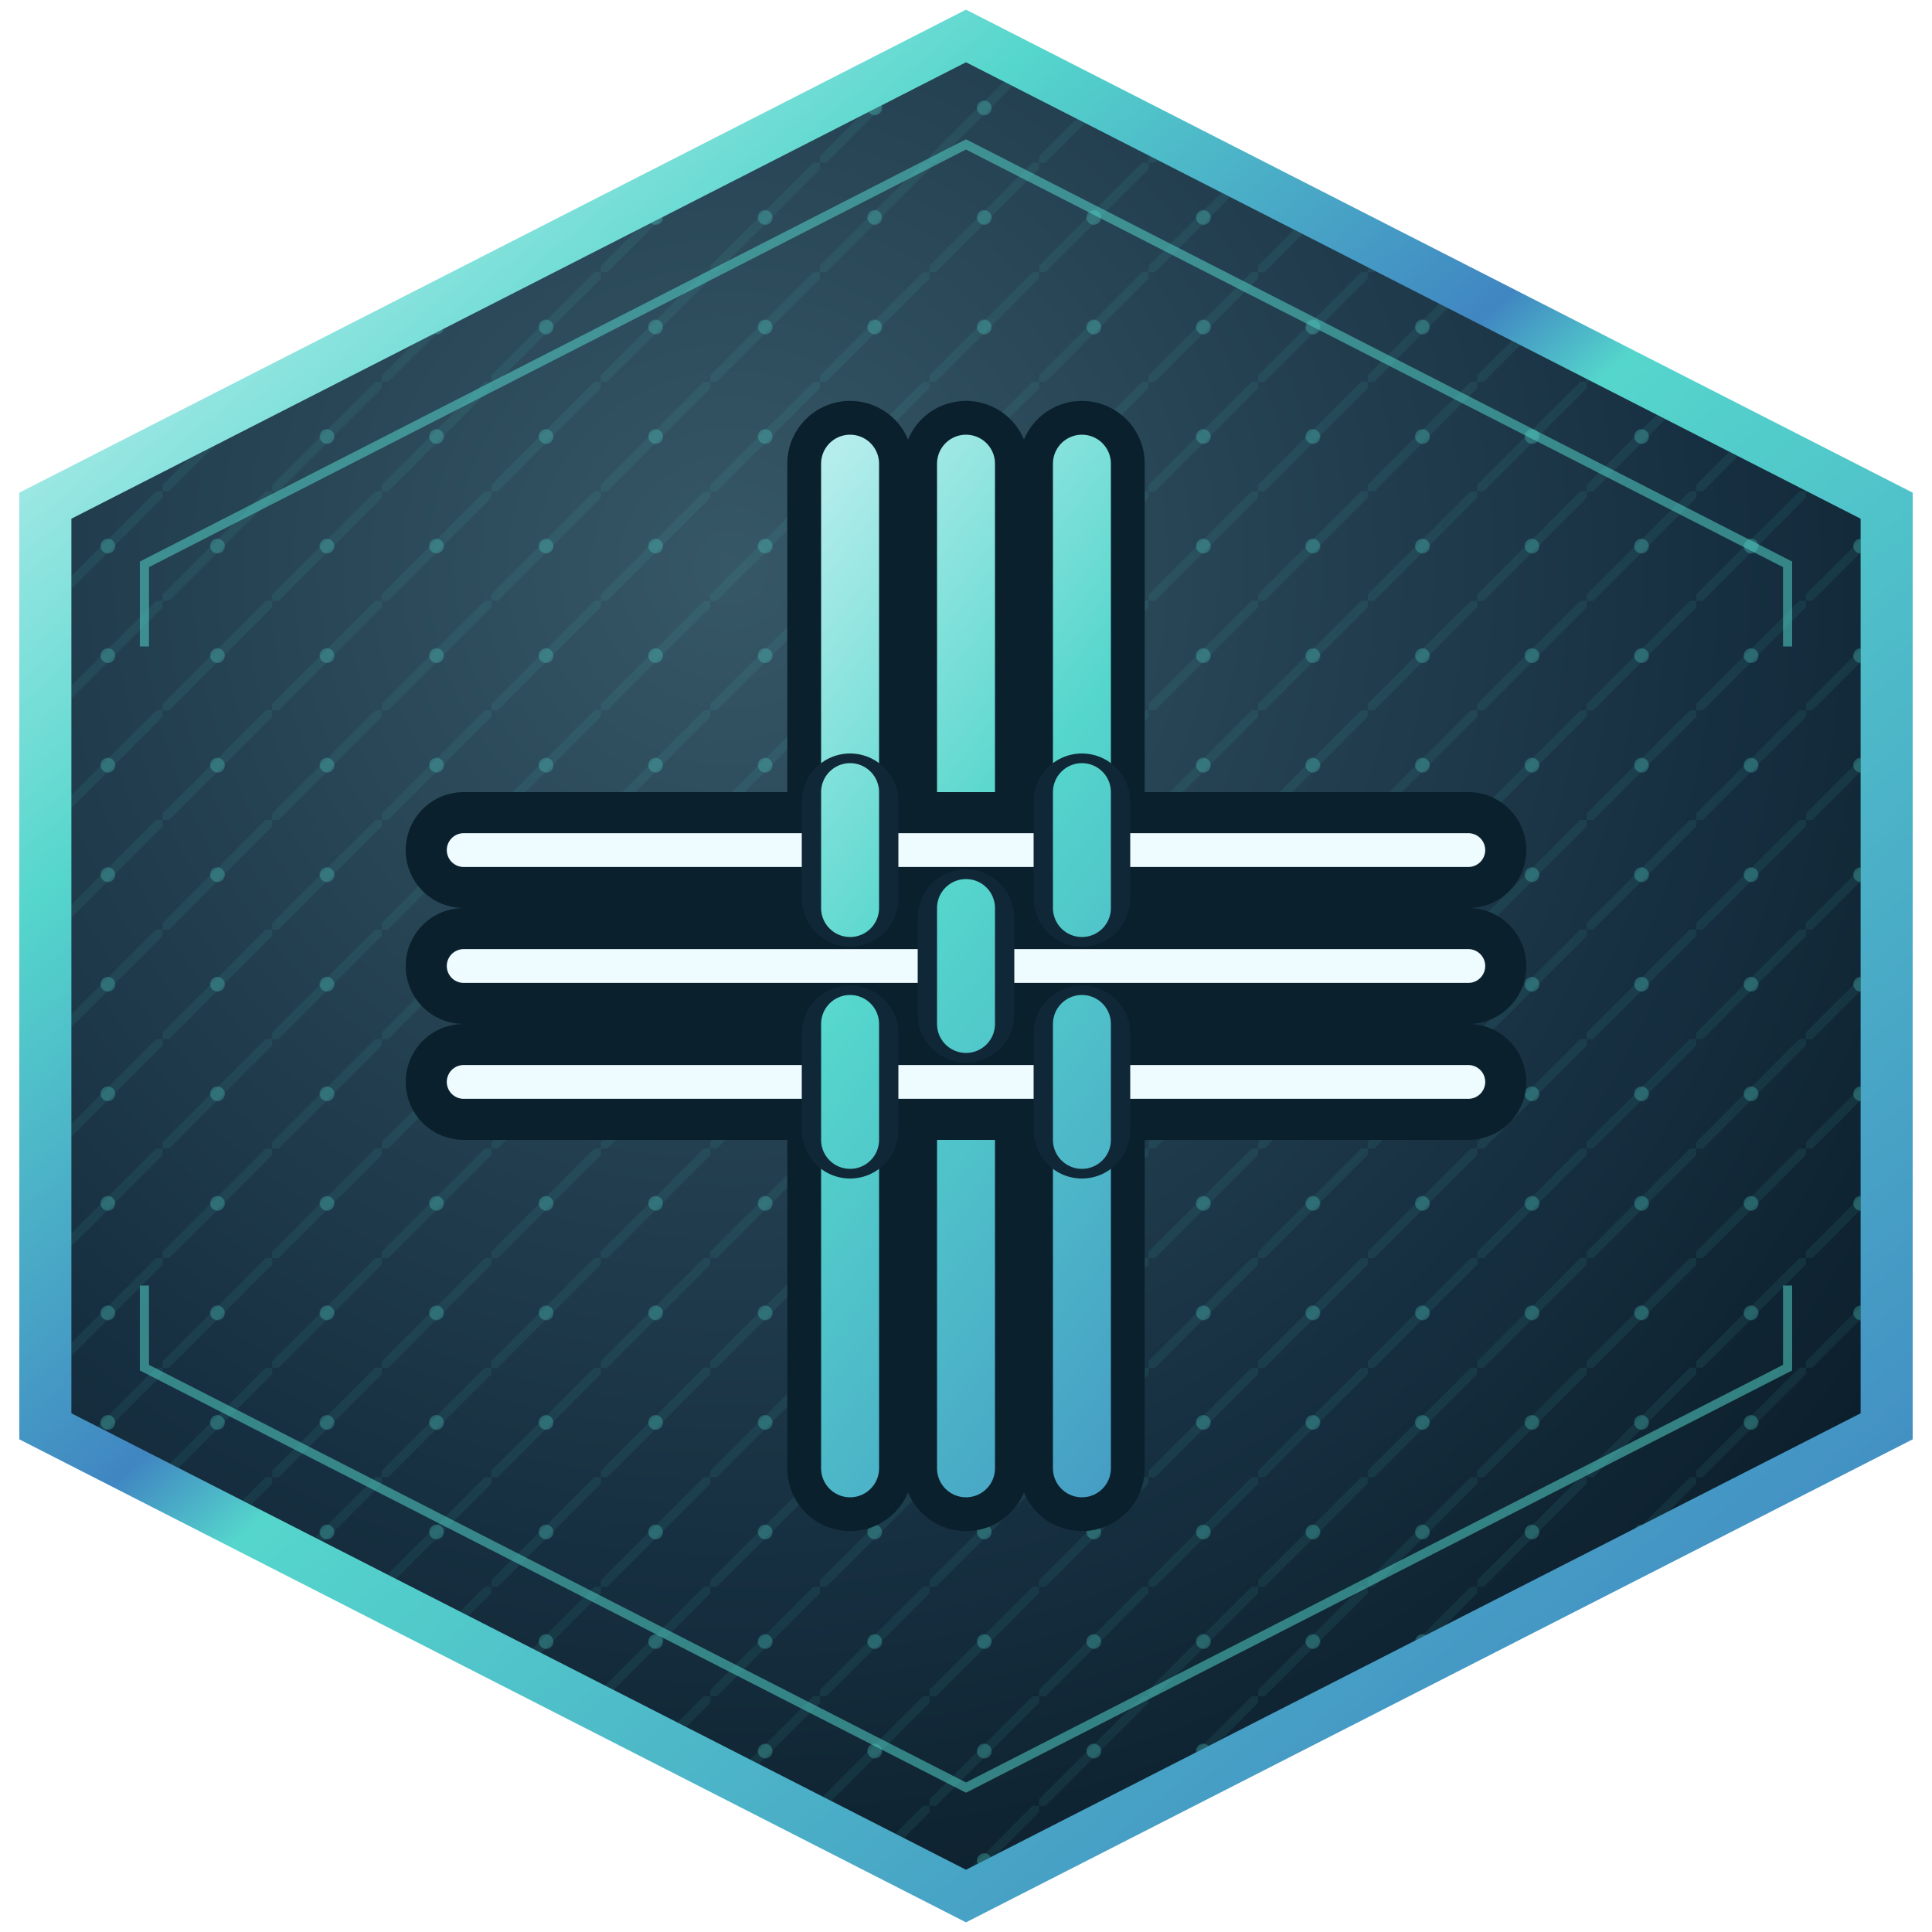
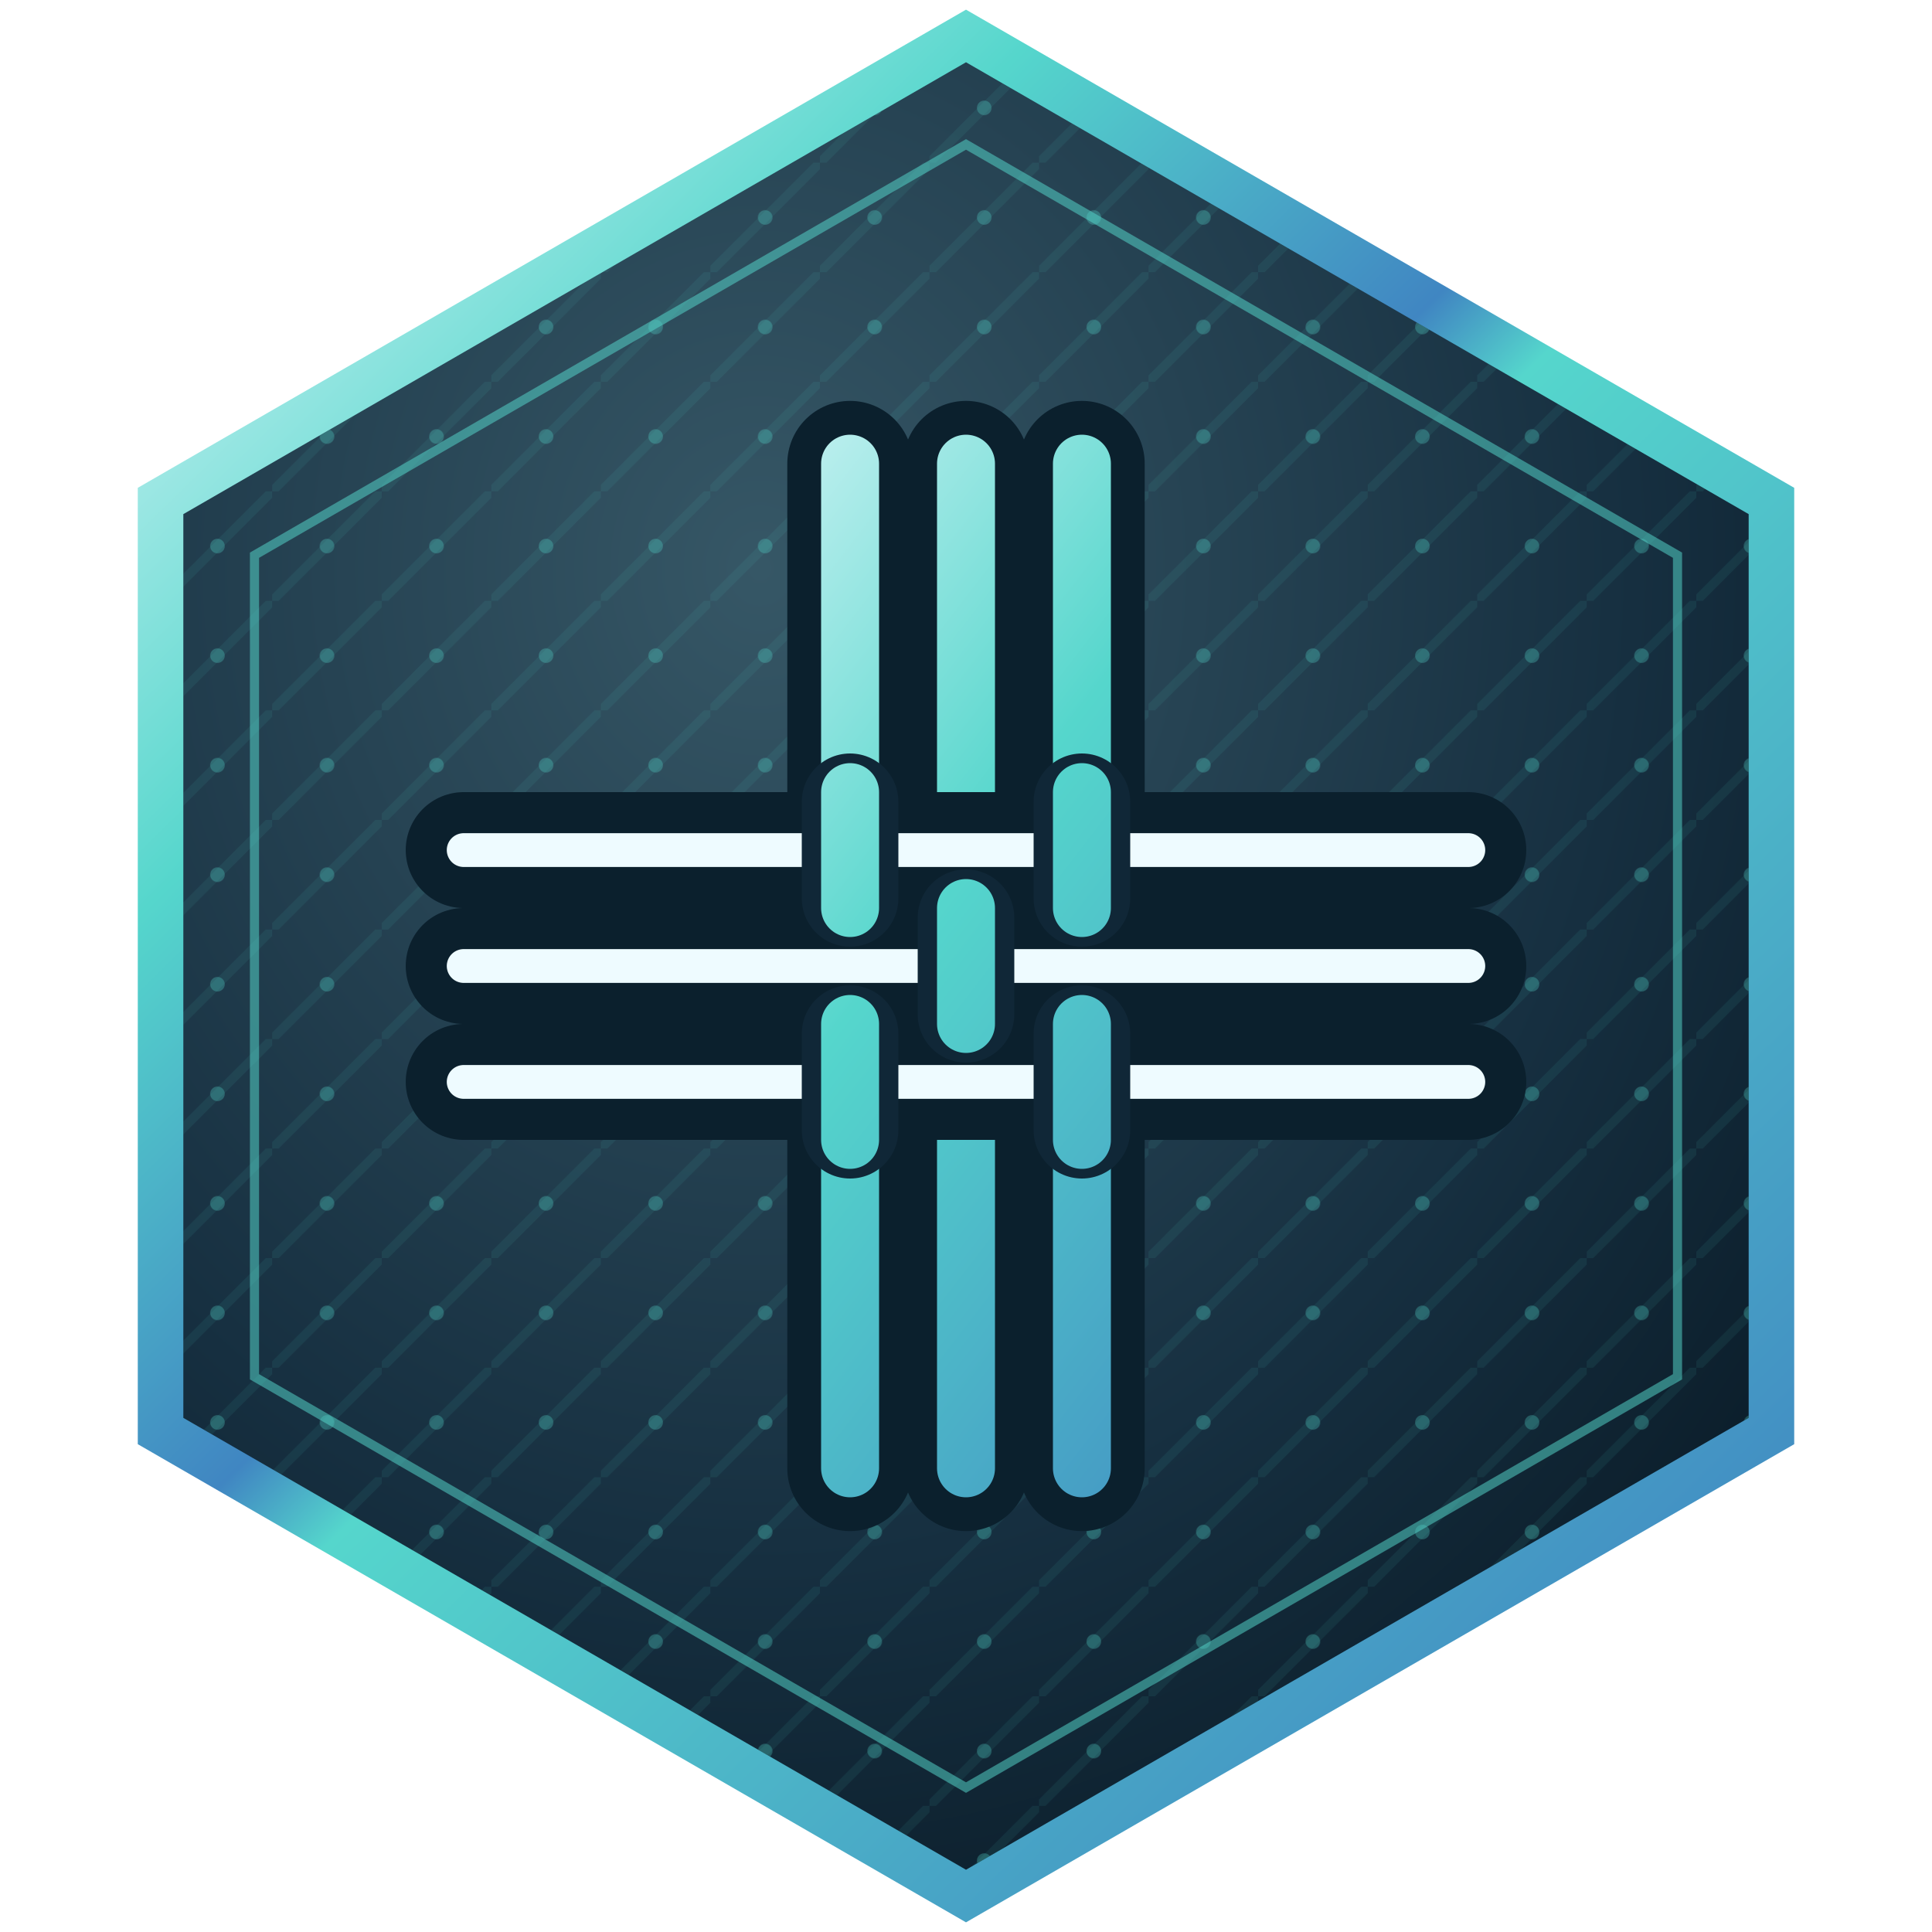
<svg xmlns="http://www.w3.org/2000/svg" width="200" height="200" viewBox="0 0 200 200" role="img" aria-labelledby="title desc">
  <defs>
    <linearGradient id="metal" x2=".82" y2="1">
      <stop stop-color="#effbff" />
      <stop offset=".28" stop-color="#55d6cc" />
      <stop offset=".48" stop-color="#4086c2" />
      <stop offset=".53" stop-color="#55d6cc" />
      <stop offset="1" stop-color="#4086c2" />
    </linearGradient>
    <linearGradient id="light" gradientUnits="userSpaceOnUse" x1="48" y1="60" x2="152" y2="140">
      <stop stop-color="#effbff" />
      <stop offset=".45" stop-color="#55d6cc" />
      <stop offset="1" stop-color="#4086c2" />
    </linearGradient>
    <radialGradient id="field" cx=".37" cy=".28" r=".85">
      <stop stop-color="#365766" />
      <stop offset=".65" stop-color="#162f40" />
      <stop offset="1" stop-color="#091a26" />
    </radialGradient>
    <pattern id="etch" width="12" height="12" patternUnits="userSpaceOnUse">
      <path d="M0 12 12 0" stroke="#55d6cc" stroke-opacity=".08" />
      <circle cx="6" cy="6" r=".8" fill="#55d6cc" opacity=".3" />
    </pattern>
  </defs>
-   <path d="M100 1 198 51v98l-98 50-98-50V51Z" fill="url(#metal)" />
+   <path d="M100 1 185.737 50.5 185.737 149.5 100 199 14.263 149.5 14.263 50.5Z" fill="url(#metal)" />
  <g transform="translate(100 100) scale(.945) translate(-100 -100)">
-     <path d="M100 1 198 51v98l-98 50-98-50V51Z" fill="url(#field)" />
-     <path d="M100 1 198 51v98l-98 50-98-50V51Z" fill="url(#etch)" />
-     <path d="M10 65v-9l90-46 90 46v9M10 135v9l90 46 90-46v-9" fill="none" stroke="#55d6cc" opacity=".52" />
+     <path d="M100 1 185.737 50.5 185.737 149.5 100 199 14.263 149.5 14.263 50.5Z" fill="url(#field)" />
+     <path d="M100 1 185.737 50.5 185.737 149.5 100 199 14.263 149.5 14.263 50.5Z" fill="url(#etch)" />
+     <path d="M100 10 177.942 55 177.942 145 100 190 22.058 145 22.058 55Z" fill="none" stroke="#55d6cc" opacity=".52" />
  </g>
  <g fill="none" stroke-linejoin="round" stroke-linecap="round">
    <path d="M88 48v104" stroke="#0b202d" stroke-width="13" />
    <path d="M88 48v104" stroke="url(#light)" stroke-width="6" />
    <path d="M100 48v104" stroke="#0b202d" stroke-width="13" />
    <path d="M100 48v104" stroke="url(#light)" stroke-width="6" />
    <path d="M112 48v104" stroke="#0b202d" stroke-width="13" />
    <path d="M112 48v104" stroke="url(#light)" stroke-width="6" />
    <path d="M48 88h104" stroke="#0b202d" stroke-width="12" />
    <path d="M48 88h104" stroke="#eefbff" stroke-width="3.5" />
    <path d="M48 100h104" stroke="#0b202d" stroke-width="12" />
    <path d="M48 100h104" stroke="#eefbff" stroke-width="3.5" />
    <path d="M48 112h104" stroke="#0b202d" stroke-width="12" />
    <path d="M48 112h104" stroke="#eefbff" stroke-width="3.5" />
    <path d="M88 83v10" stroke="#102737" stroke-width="10" />
    <path d="M88 82v12" stroke="url(#light)" stroke-width="6" />
    <path d="M112 83v10" stroke="#102737" stroke-width="10" />
    <path d="M112 82v12" stroke="url(#light)" stroke-width="6" />
    <path d="M100 95v10" stroke="#102737" stroke-width="10" />
    <path d="M100 94v12" stroke="url(#light)" stroke-width="6" />
    <path d="M88 107v10" stroke="#102737" stroke-width="10" />
    <path d="M88 106v12" stroke="url(#light)" stroke-width="6" />
    <path d="M112 107v10" stroke="#102737" stroke-width="10" />
    <path d="M112 106v12" stroke="url(#light)" stroke-width="6" />
  </g>
</svg>
